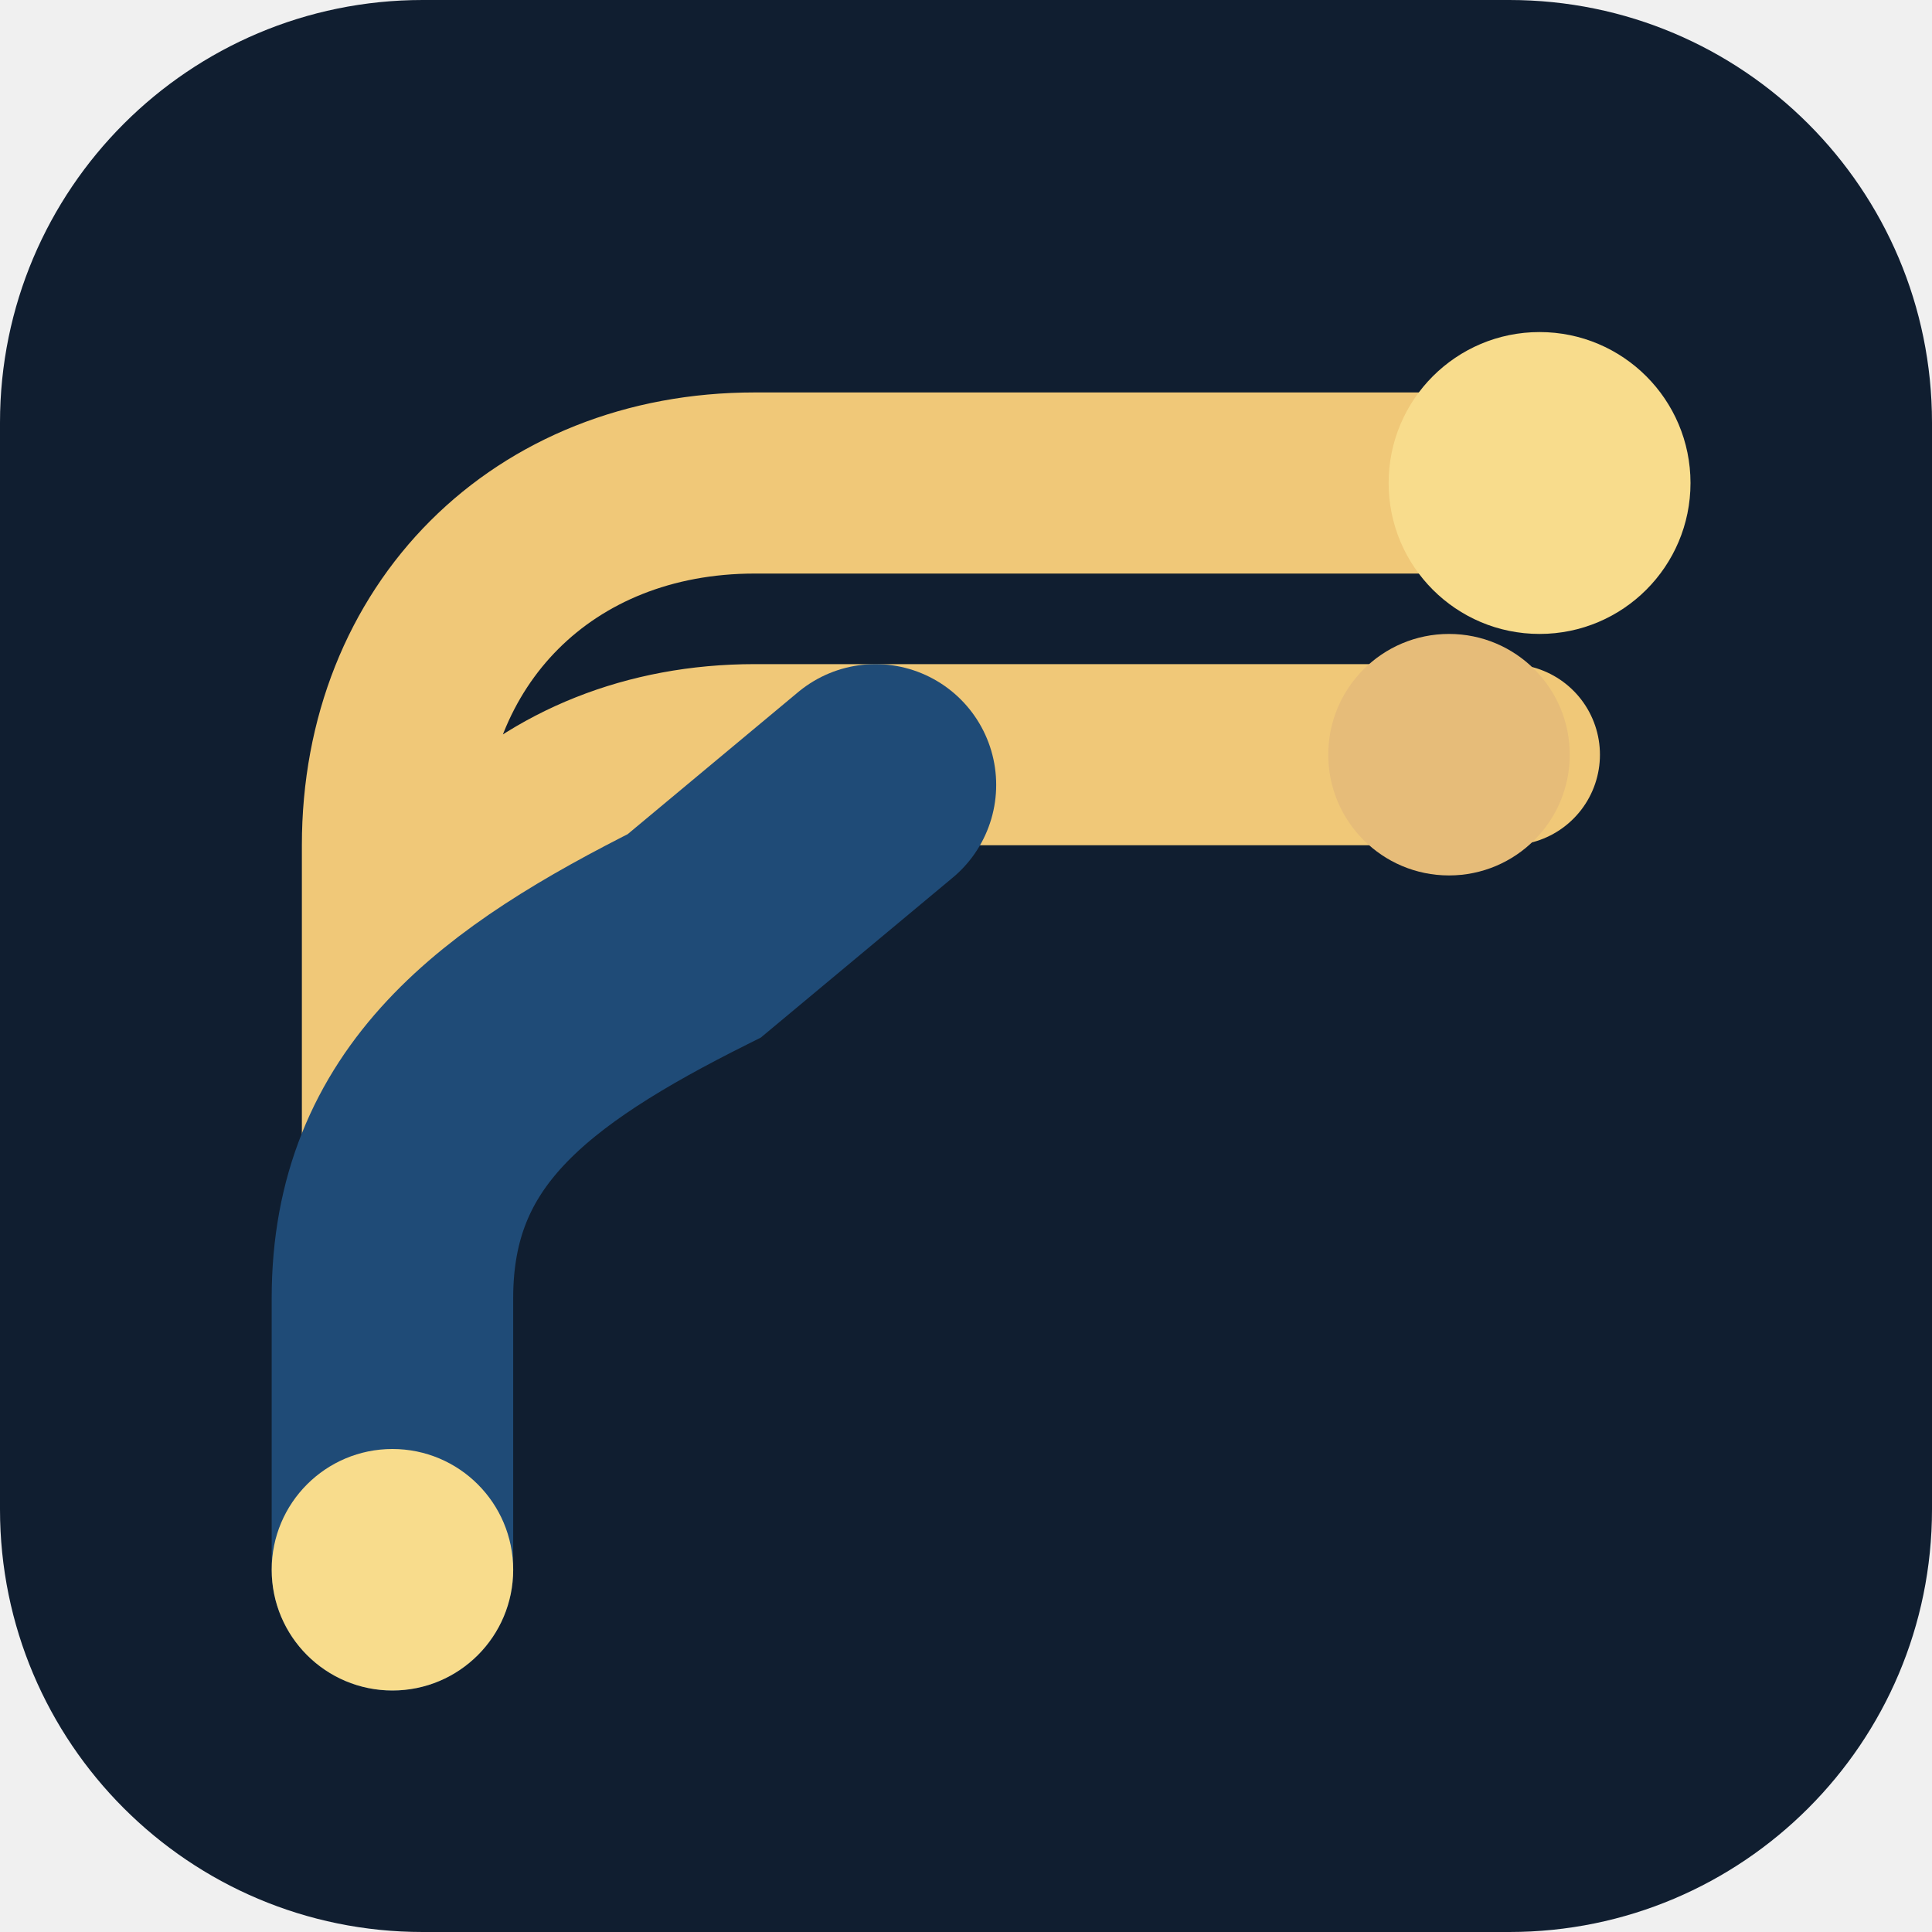
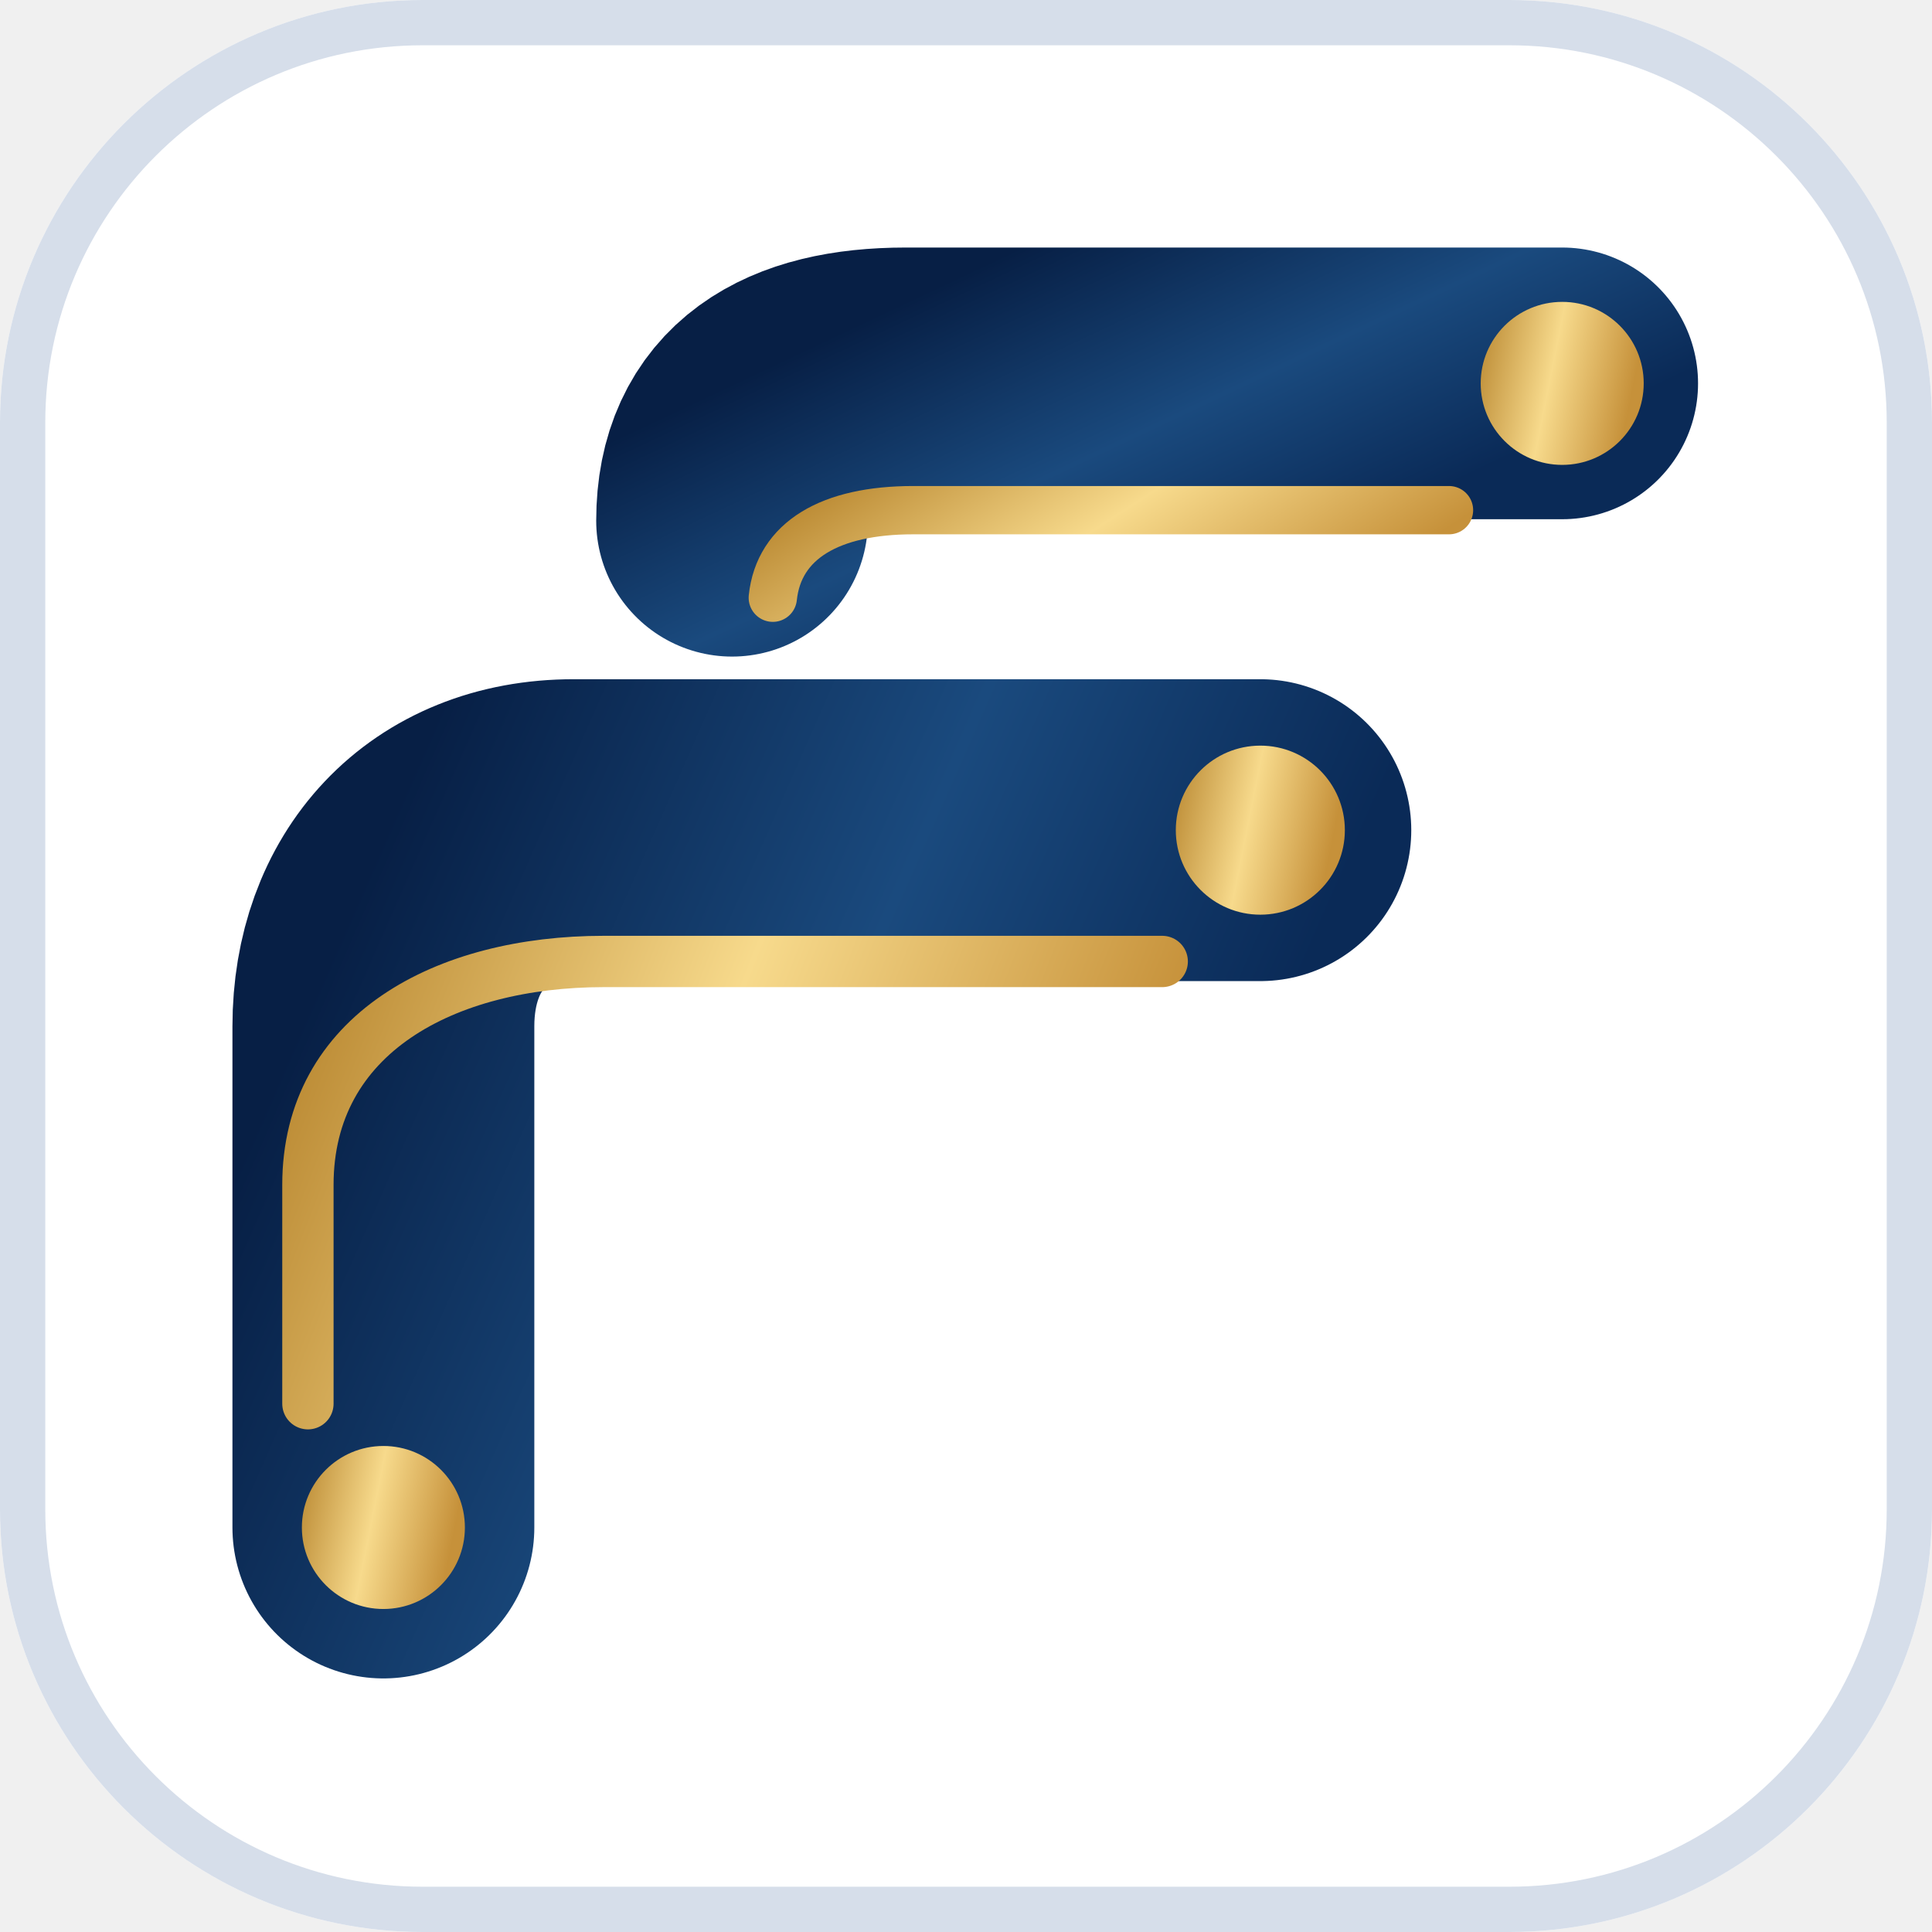
<svg xmlns="http://www.w3.org/2000/svg" viewBox="0 0 64 64" role="img" aria-label="FLUXO">
-   <rect width="64" height="64" rx="14" fill="#101e30" />
-   <path d="M13 52V28c0-7 5-12 12-12h25M13 52V37c0-7 5-12 12-12h25" fill="none" stroke="#f0c878" stroke-width="6" stroke-linecap="round" stroke-linejoin="round" />
-   <path d="M13 52V43c0-6 4-9 10-12l6-5" fill="none" stroke="#1f4b77" stroke-width="8" stroke-linecap="round" />
-   <circle cx="51" cy="16" r="5" fill="#f8dc8c" />
-   <circle cx="48" cy="25" r="4" fill="#e6bc79" />
-   <circle cx="13" cy="52" r="4" fill="#f8dc8c" />
+   <defs>
+     <linearGradient id="fvn" x1="0" y1="0" x2="1" y2=".35">
+       <stop offset="0" stop-color="#071F45" />
+       <stop offset=".55" stop-color="#1A4A7E" />
+       <stop offset="1" stop-color="#0A2A57" />
+     </linearGradient>
+     <linearGradient id="fvg" x1="0" y1="0" x2="1" y2=".2">
+       <stop offset="0" stop-color="#B8862F" />
+       <stop offset=".5" stop-color="#F7DA8C" />
+       <stop offset="1" stop-color="#C6913A" />
+     </linearGradient>
+   </defs>
+   <rect width="64" height="64" rx="14" fill="#FFFFFF" />
+   <rect x=".75" y=".75" width="62.5" height="62.5" rx="13.25" fill="none" stroke="#D6DEEA" stroke-width="1.5" />
+   <g transform="translate(7 7) scale(.5)">
+     <g>
+       <path d="M34.5 20.5C34.5 14 39 11.4 46 11.4H89.5" fill="none" stroke="url(#fvn)" stroke-width="18" stroke-linecap="round" stroke-linejoin="round" />
+       <path d="M37.2 25.6C37.6 21.8 41 19.8 46.5 19.8H82" fill="none" stroke="url(#fvg)" stroke-width="3.2" stroke-linecap="round" />
+       <path d="M69.5 41H24C16.2 41 11.4 46.4 11.4 54V87.2" fill="none" stroke="url(#fvn)" stroke-width="20" stroke-linecap="round" stroke-linejoin="round" />
+       <path d="M63 49.7H26C15.5 49.7 6.4 54.5 6.4 64.5V79" fill="none" stroke="url(#fvg)" stroke-width="3.4" stroke-linecap="round" />
+       <circle cx="89.5" cy="11.4" r="5.4" fill="url(#fvg)" />
+       <circle cx="69.5" cy="41" r="5.6" fill="url(#fvg)" />
+       <circle cx="11.4" cy="87.2" r="5.4" fill="url(#fvg)" />
+     </g>
+   </g>
</svg>
